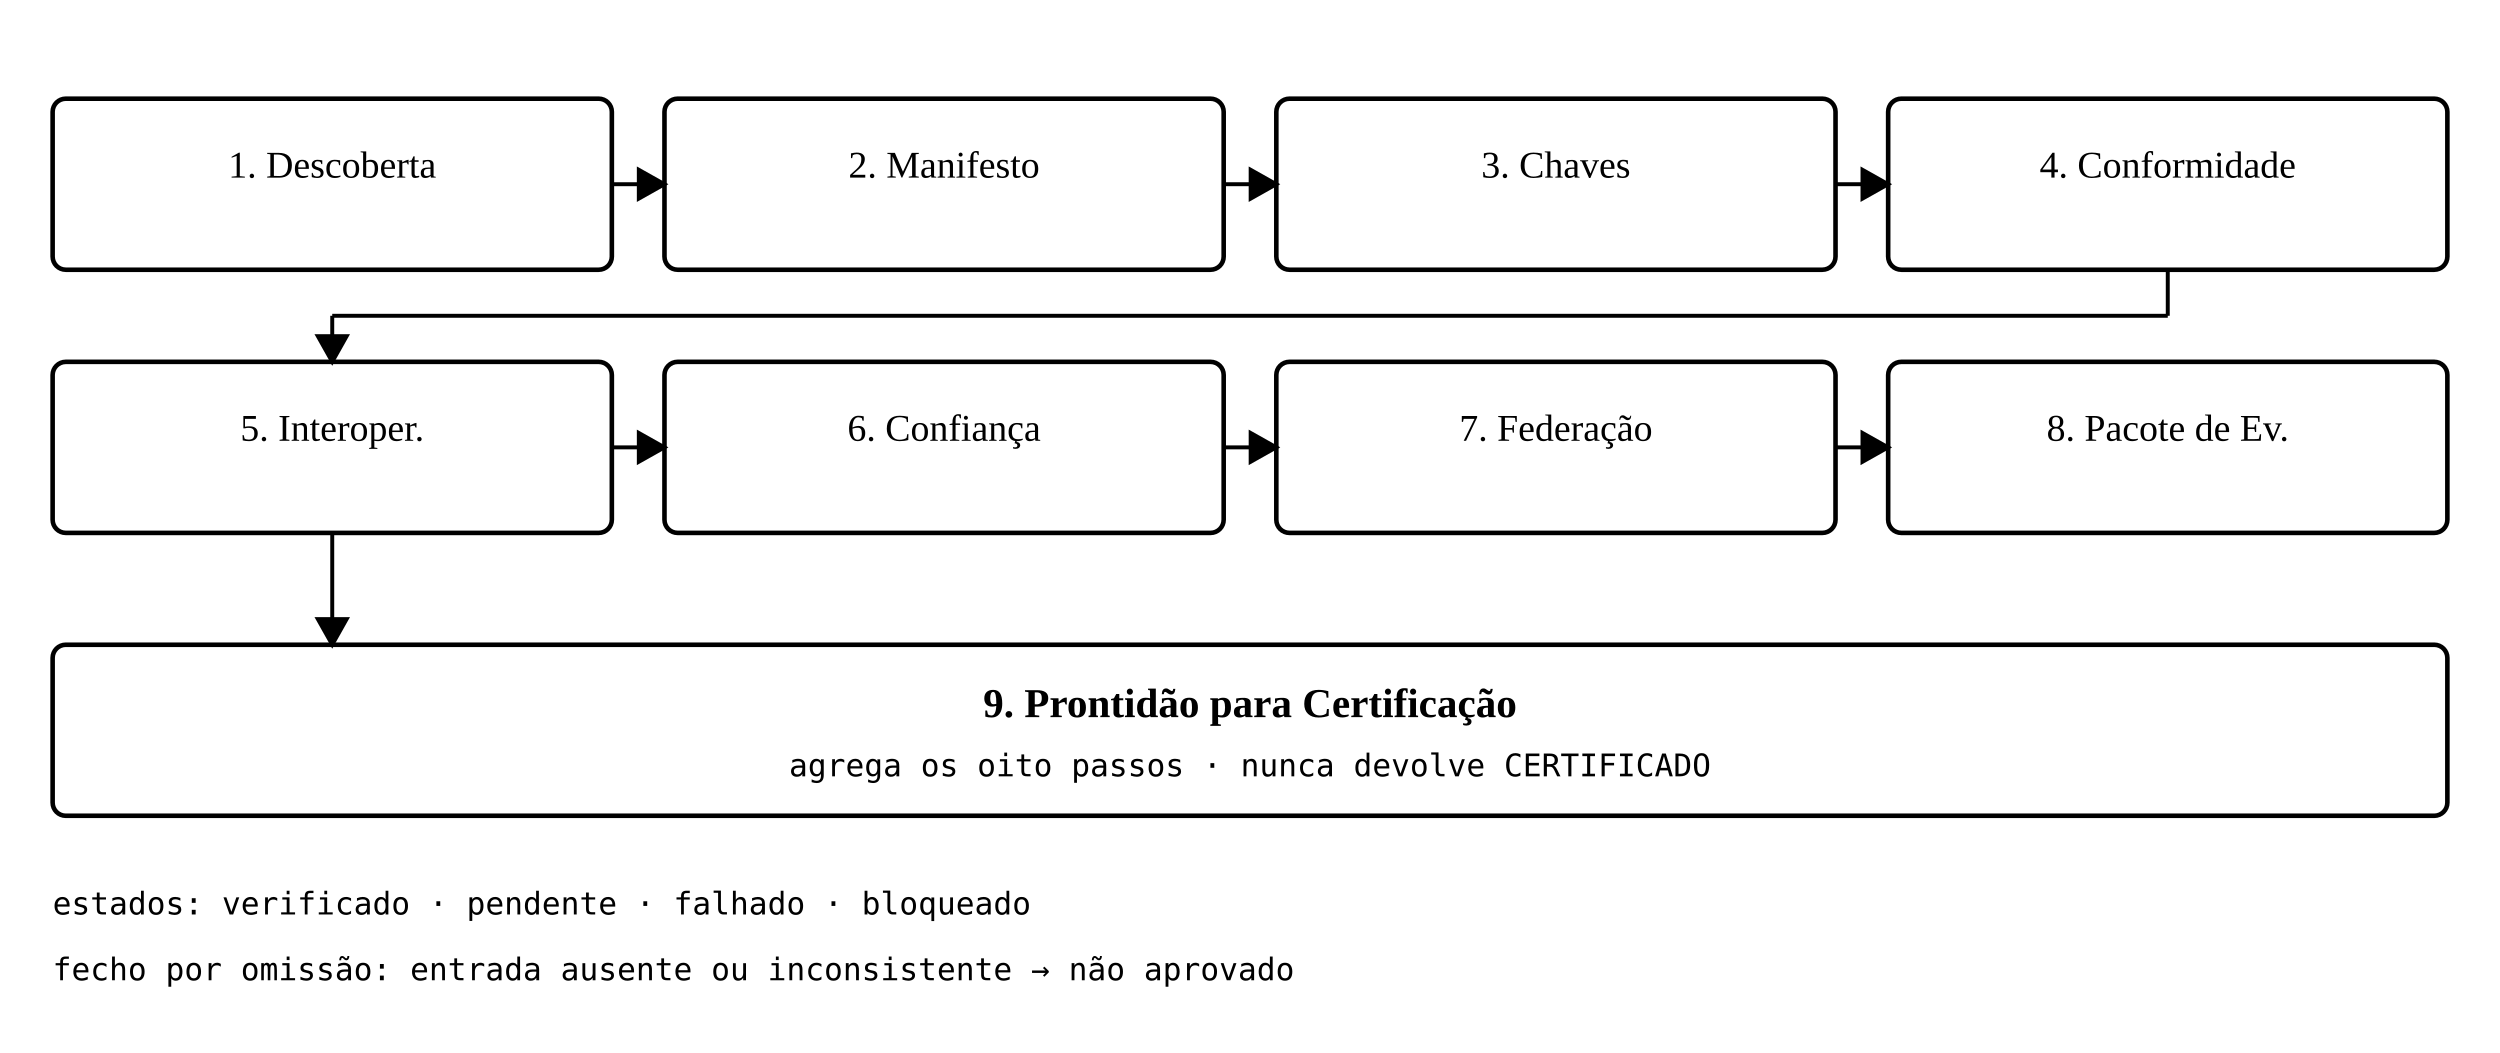
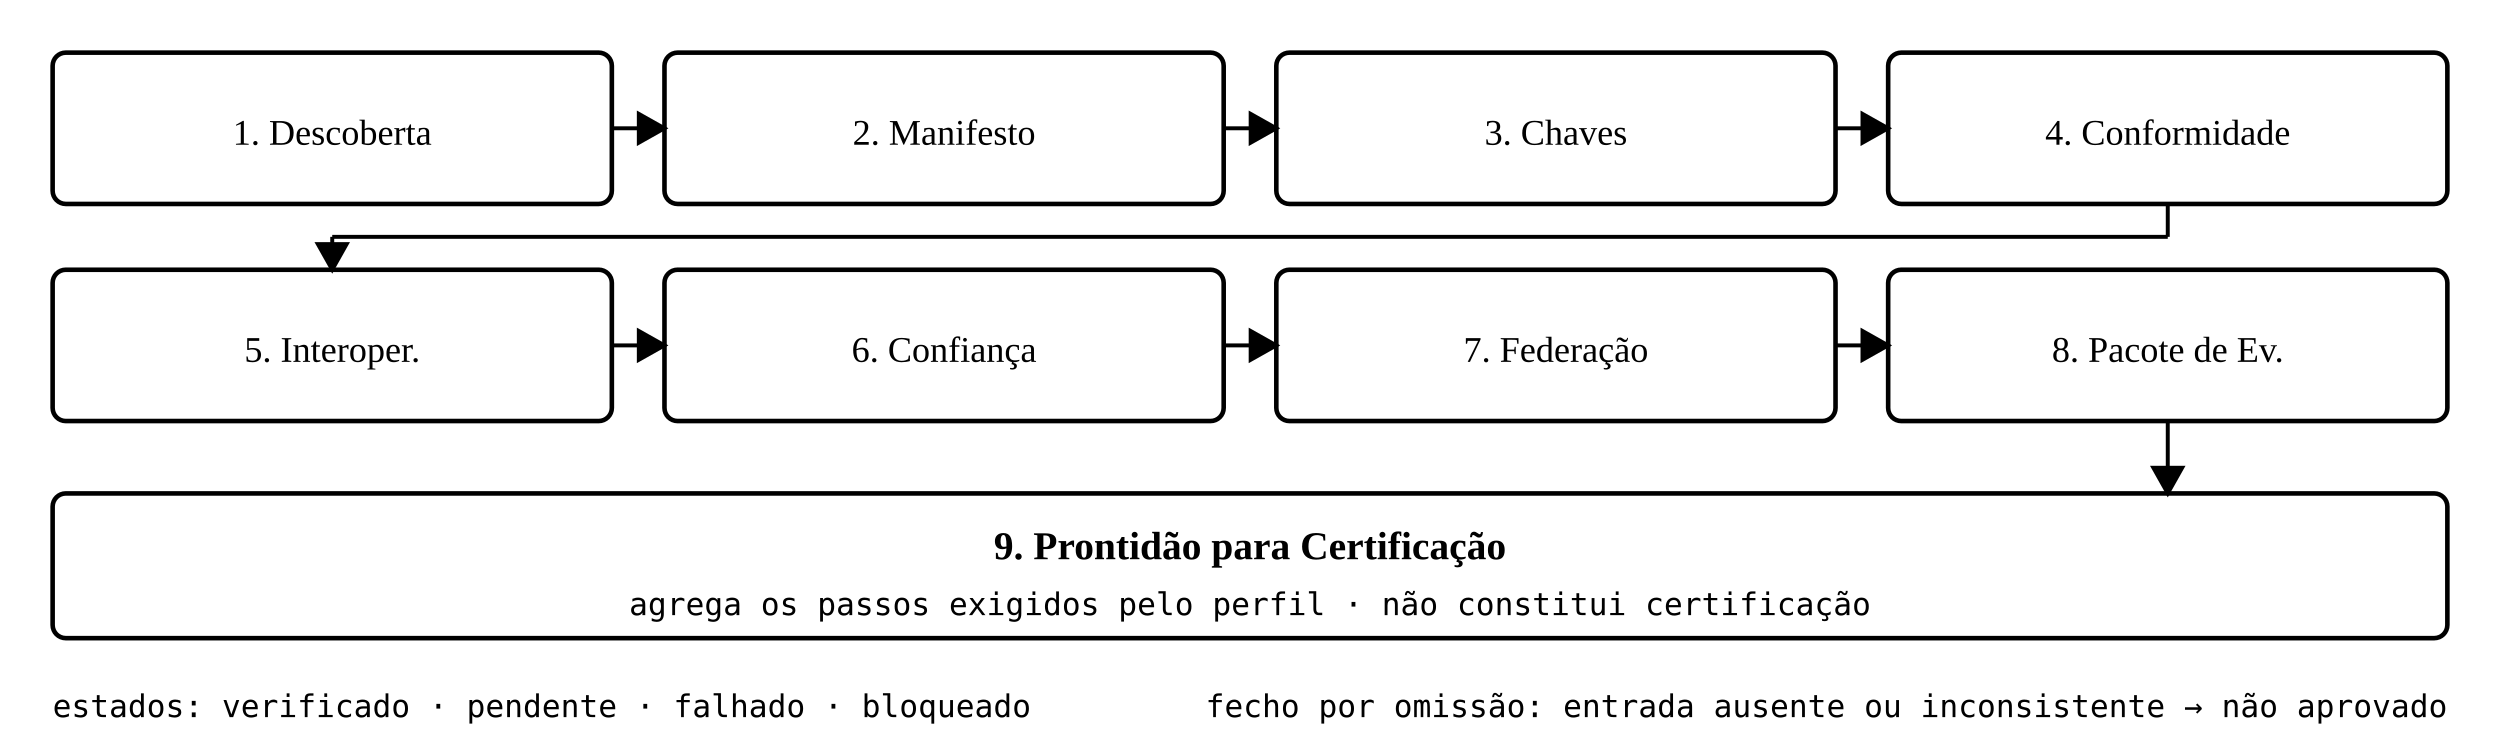
- <svg xmlns="http://www.w3.org/2000/svg" viewBox="0 0 760 320" role="img" aria-label="Oito passos técnicos e um passo de agregação; cada passo falha por omissão e a Prontidão nunca devolve certificação." font-family="Georgia, 'Times New Roman', serif">
-   <rect x="0" y="0" width="760" height="320" fill="none" />
+ <svg xmlns="http://www.w3.org/2000/svg" viewBox="0 0 760 228" role="img" aria-label="Oito passos técnicos e um passo de agregação; cada passo recebe um estado e falha por omissão; a prontidão para certificação agrega os passos requeridos e não constitui certificação." font-family="Georgia, 'Times New Roman', serif">
+   <rect x="0" y="0" width="760" height="228" fill="none" />
  <style>text{fill:#000} .m{font-family:ui-monospace,Menlo,Consolas,monospace} .b{fill:none;stroke:#000;stroke-width:1.4} .l{stroke:#000;stroke-width:1.2;fill:none} .d{stroke:#000;stroke-width:1;stroke-dasharray:3 3;fill:none} .n{font-weight:bold}</style>
  <defs>
    <marker id="a" markerWidth="9" markerHeight="9" refX="7" refY="4.5" orient="auto">
      <path d="M0,0 L8,4.5 L0,9 z" fill="#000" />
    </marker>
  </defs>
-   <rect class="b" x="16" y="30" width="170" height="52" rx="4" />
-   <text x="101.0" y="54" text-anchor="middle" font-size="11.5">1. Descoberta</text>
-   <rect class="b" x="202" y="30" width="170" height="52" rx="4" />
-   <text x="287.0" y="54" text-anchor="middle" font-size="11.5">2. Manifesto</text>
-   <rect class="b" x="388" y="30" width="170" height="52" rx="4" />
-   <text x="473.0" y="54" text-anchor="middle" font-size="11.5">3. Chaves</text>
-   <rect class="b" x="574" y="30" width="170" height="52" rx="4" />
-   <text x="659.0" y="54" text-anchor="middle" font-size="11.5">4. Conformidade</text>
-   <line class="l" x1="186" y1="56" x2="202" y2="56" marker-end="url(#a)" />
-   <line class="l" x1="372" y1="56" x2="388" y2="56" marker-end="url(#a)" />
-   <line class="l" x1="558" y1="56" x2="574" y2="56" marker-end="url(#a)" />
-   <rect class="b" x="16" y="110" width="170" height="52" rx="4" />
-   <text x="101.0" y="134" text-anchor="middle" font-size="11.5">5. Interoper.</text>
-   <rect class="b" x="202" y="110" width="170" height="52" rx="4" />
-   <text x="287.0" y="134" text-anchor="middle" font-size="11.5">6. Confiança</text>
-   <rect class="b" x="388" y="110" width="170" height="52" rx="4" />
-   <text x="473.0" y="134" text-anchor="middle" font-size="11.5">7. Federação</text>
-   <rect class="b" x="574" y="110" width="170" height="52" rx="4" />
-   <text x="659.0" y="134" text-anchor="middle" font-size="11.5">8. Pacote de Ev.</text>
-   <line class="l" x1="186" y1="136" x2="202" y2="136" marker-end="url(#a)" />
-   <line class="l" x1="372" y1="136" x2="388" y2="136" marker-end="url(#a)" />
-   <line class="l" x1="558" y1="136" x2="574" y2="136" marker-end="url(#a)" />
-   <line class="l" x1="659.0" y1="82" x2="659.0" y2="96" />
-   <line class="l" x1="101.0" y1="96" x2="659.0" y2="96" />
-   <line class="l" x1="101.0" y1="96" x2="101.0" y2="110" marker-end="url(#a)" />
-   <line class="l" x1="101.0" y1="162" x2="101.0" y2="196" marker-end="url(#a)" />
-   <rect class="b" x="16" y="196" width="728" height="52" rx="4" />
-   <text x="380" y="218" text-anchor="middle" font-size="12.5" class="n">9. Prontidão para Certificação</text>
-   <text x="380" y="236" text-anchor="middle" font-size="9.5" class="m">agrega os oito passos · nunca devolve CERTIFICADO</text>
-   <text x="16" y="278" text-anchor="start" font-size="9.5" class="m">estados: verificado · pendente · falhado · bloqueado</text>
-   <text x="16" y="298" text-anchor="start" font-size="9.5" class="m">fecho por omissão: entrada ausente ou inconsistente → não aprovado</text>
+   <rect class="b" x="16" y="16" width="170" height="46" rx="4" />
+   <text x="101.0" y="44" text-anchor="middle" font-size="11">1. Descoberta</text>
+   <rect class="b" x="202" y="16" width="170" height="46" rx="4" />
+   <text x="287.0" y="44" text-anchor="middle" font-size="11">2. Manifesto</text>
+   <rect class="b" x="388" y="16" width="170" height="46" rx="4" />
+   <text x="473.0" y="44" text-anchor="middle" font-size="11">3. Chaves</text>
+   <rect class="b" x="574" y="16" width="170" height="46" rx="4" />
+   <text x="659.0" y="44" text-anchor="middle" font-size="11">4. Conformidade</text>
+   <line class="l" x1="186" y1="39" x2="202" y2="39" marker-end="url(#a)" />
+   <line class="l" x1="372" y1="39" x2="388" y2="39" marker-end="url(#a)" />
+   <line class="l" x1="558" y1="39" x2="574" y2="39" marker-end="url(#a)" />
+   <rect class="b" x="16" y="82" width="170" height="46" rx="4" />
+   <text x="101.0" y="110" text-anchor="middle" font-size="11">5. Interoper.</text>
+   <rect class="b" x="202" y="82" width="170" height="46" rx="4" />
+   <text x="287.0" y="110" text-anchor="middle" font-size="11">6. Confiança</text>
+   <rect class="b" x="388" y="82" width="170" height="46" rx="4" />
+   <text x="473.0" y="110" text-anchor="middle" font-size="11">7. Federação</text>
+   <rect class="b" x="574" y="82" width="170" height="46" rx="4" />
+   <text x="659.0" y="110" text-anchor="middle" font-size="11">8. Pacote de Ev.</text>
+   <line class="l" x1="186" y1="105" x2="202" y2="105" marker-end="url(#a)" />
+   <line class="l" x1="372" y1="105" x2="388" y2="105" marker-end="url(#a)" />
+   <line class="l" x1="558" y1="105" x2="574" y2="105" marker-end="url(#a)" />
+   <line class="l" x1="659.0" y1="62" x2="659.0" y2="72" />
+   <line class="l" x1="101.0" y1="72" x2="659.0" y2="72" />
+   <line class="l" x1="101.0" y1="72" x2="101.0" y2="82" marker-end="url(#a)" />
+   <line class="l" x1="659.0" y1="128" x2="659.0" y2="150" marker-end="url(#a)" />
+   <rect class="b" x="16" y="150" width="728" height="44" rx="4" />
+   <text x="380" y="170" text-anchor="middle" font-size="12" class="n">9. Prontidão para Certificação</text>
+   <text x="380" y="187" text-anchor="middle" font-size="9.5" class="m">agrega os passos exigidos pelo perfil · não constitui certificação</text>
+   <text x="16" y="218" text-anchor="start" font-size="9.5" class="m">estados: verificado · pendente · falhado · bloqueado</text>
+   <text x="744" y="218" text-anchor="end" font-size="9.5" class="m">fecho por omissão: entrada ausente ou inconsistente → não aprovado</text>
</svg>
